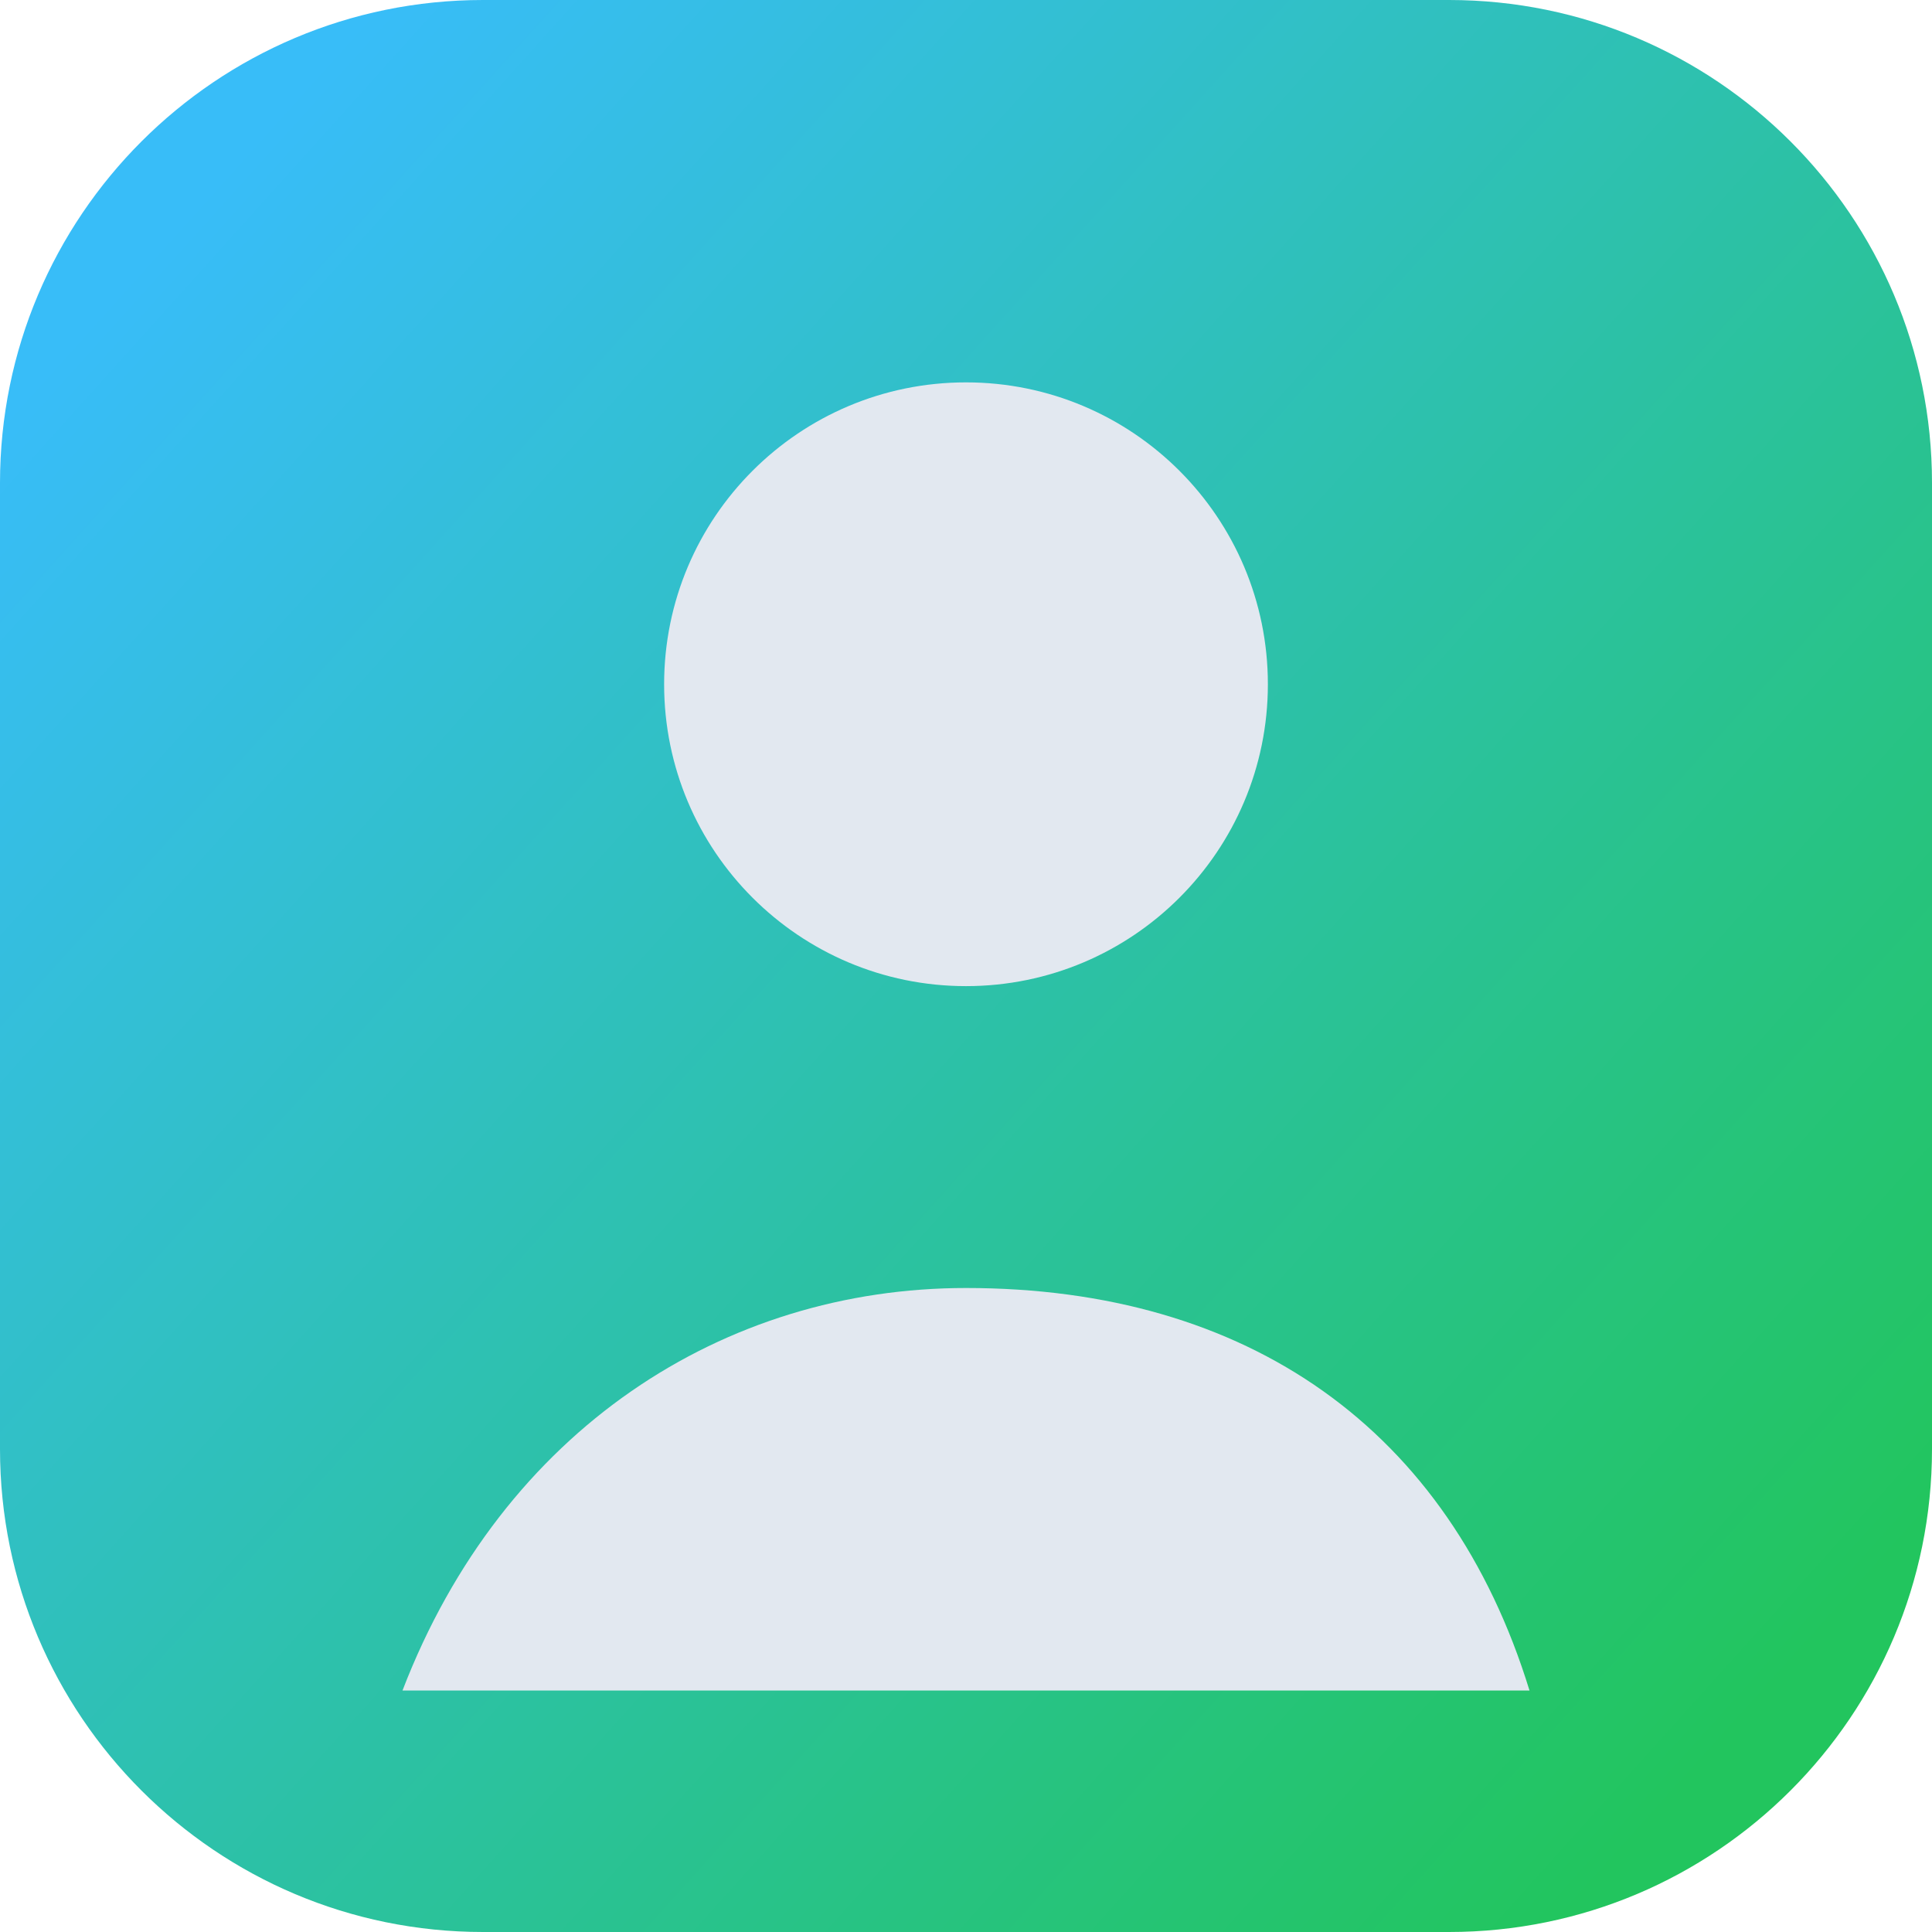
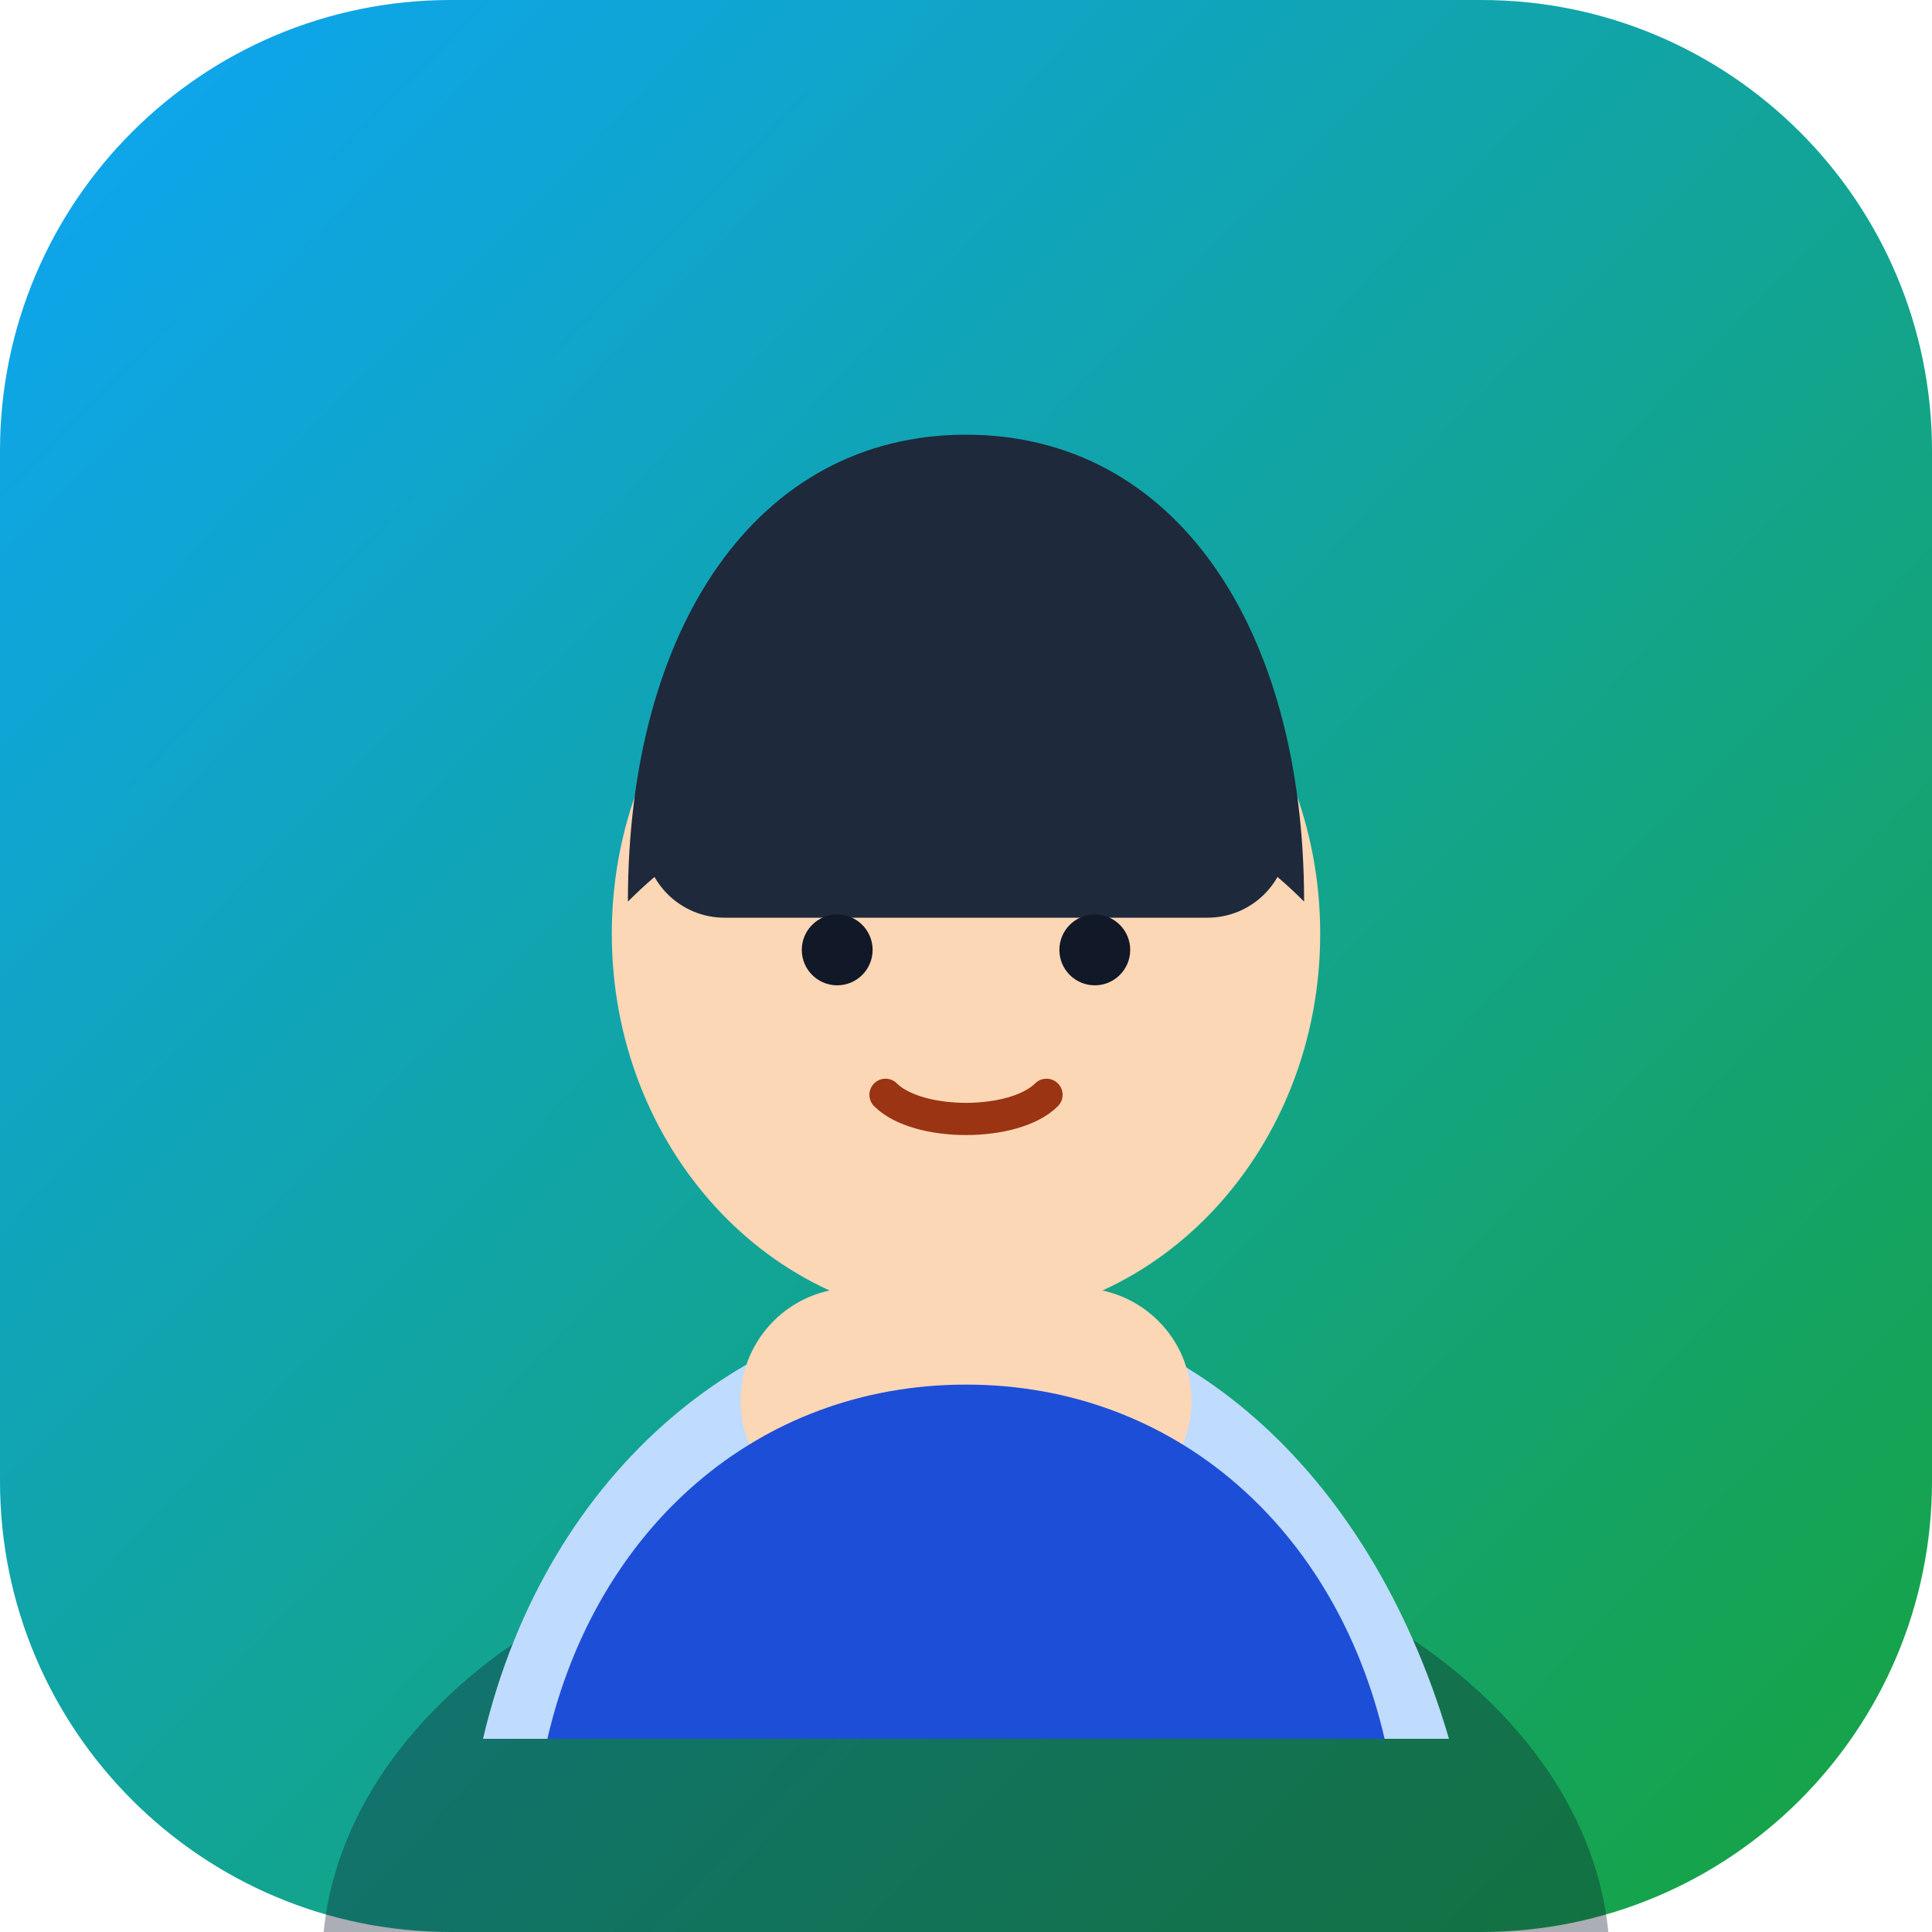
- <svg xmlns="http://www.w3.org/2000/svg" viewBox="0 0 96 96" fill="none">
+ <svg xmlns="http://www.w3.org/2000/svg" viewBox="0 0 120 120" fill="none">
  <defs>
-     <linearGradient id="bg" x1="8" y1="12" x2="88" y2="84" gradientUnits="userSpaceOnUse">
-       <stop stop-color="#38BDF8" />
-       <stop offset="1" stop-color="#22C55E" />
+     <linearGradient id="bg" x1="8" y1="10" x2="112" y2="112" gradientUnits="userSpaceOnUse">
+       <stop stop-color="#0EA5E9" />
+       <stop offset="1" stop-color="#16A34A" />
    </linearGradient>
  </defs>
-   <rect width="96" height="96" rx="24" fill="url(#bg)" />
-   <circle cx="48" cy="34" r="15" fill="#E2E8F0" />
-   <path d="M20 84c5-13 16-20 28-20 14 0 24 7 28 20" fill="#E2E8F0" />
+   <rect width="120" height="120" rx="28" fill="url(#bg)" />
+   <ellipse cx="60" cy="122" rx="40" ry="28" fill="#0F172A" fill-opacity="0.35" />
+   <path d="M30 108c4-17 17-27 30-27s25 10 30 27" fill="#BFDBFE" />
+   <rect x="46" y="80" width="28" height="14" rx="7" fill="#FCD7B6" />
+   <ellipse cx="60" cy="58" rx="22" ry="24" fill="#FCD7B6" />
+   <path d="M39 56c0-17 8-29 21-29s21 12 21 29c-4-4-9-7-21-7s-17 3-21 7z" fill="#1E293B" />
+   <rect x="40" y="47" width="40" height="10" rx="5" fill="#1E293B" />
+   <circle cx="52" cy="59" r="2.2" fill="#111827" />
+   <circle cx="68" cy="59" r="2.2" fill="#111827" />
+   <path d="M55 68c2 2 8 2 10 0" stroke="#9A3412" stroke-width="2" stroke-linecap="round" />
+   <path d="M34 108c3-13 13-22 26-22 13 0 23 9 26 22" fill="#1D4ED8" />
</svg>
